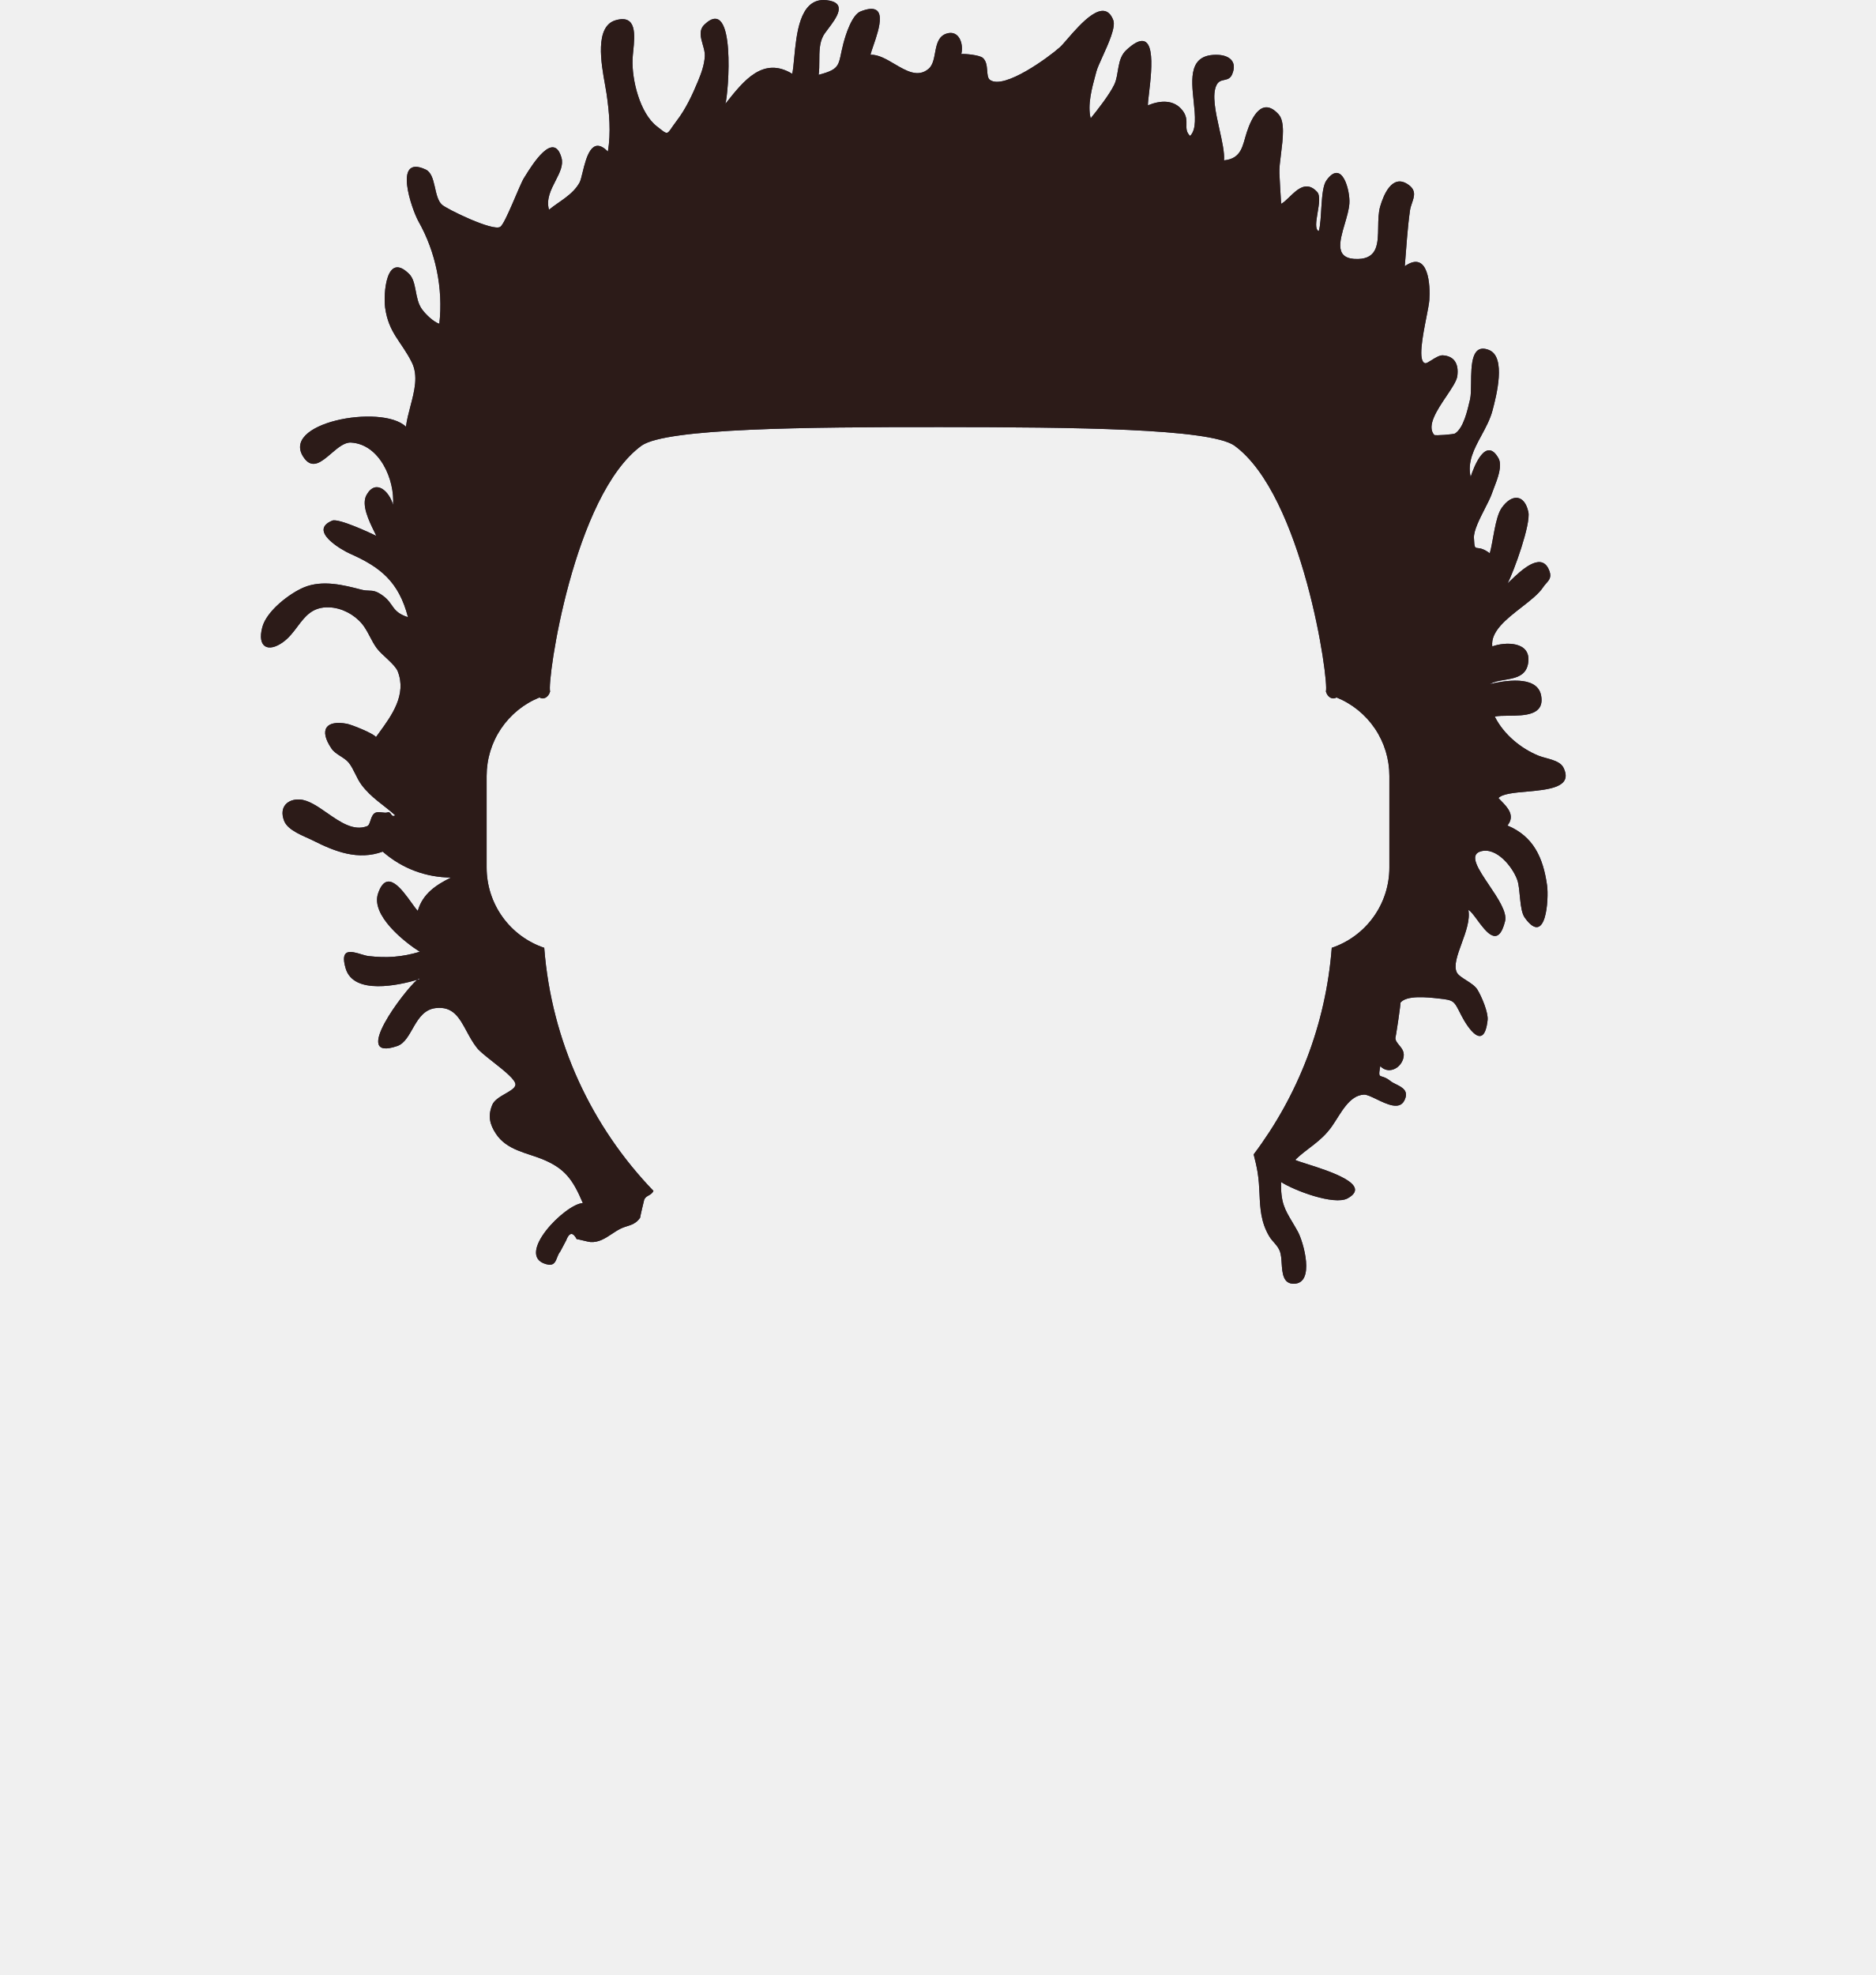
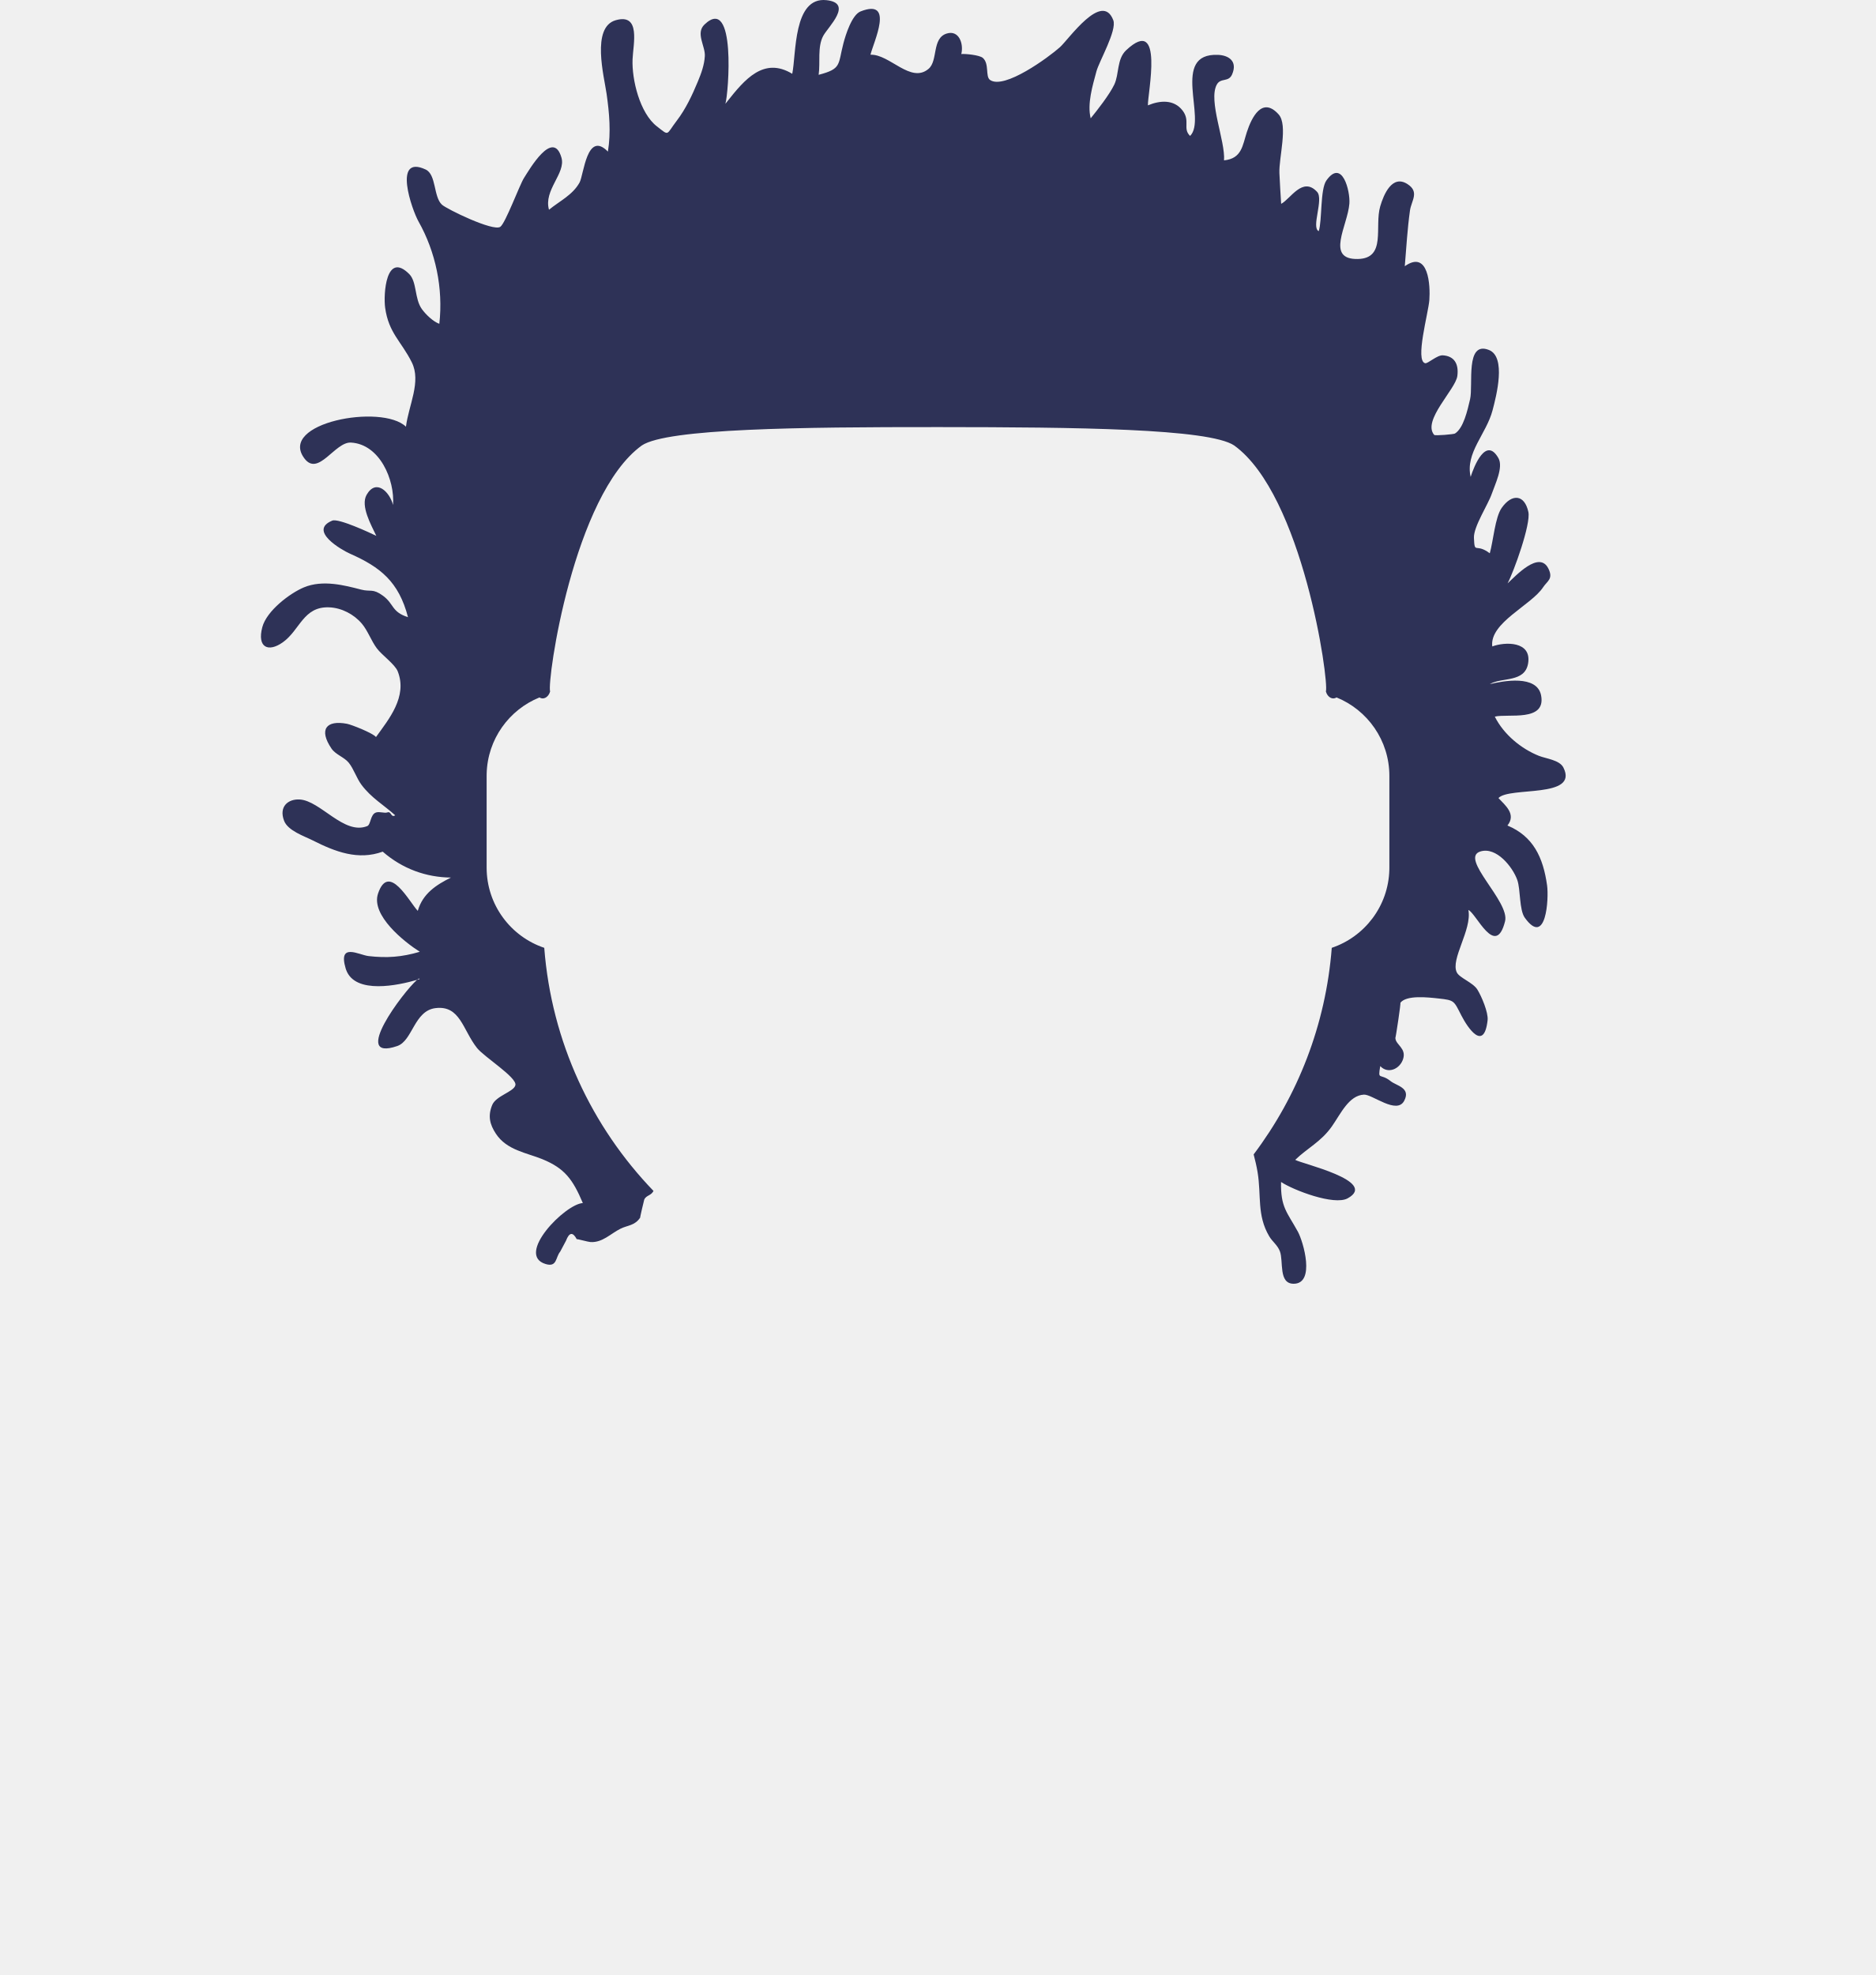
- <svg xmlns="http://www.w3.org/2000/svg" xmlns:xlink="http://www.w3.org/1999/xlink" width="266px" height="280px" viewbox="0 0 266 280" version="1.1">
+ <svg xmlns="http://www.w3.org/2000/svg" xmlns:xlink="http://www.w3.org/1999/xlink" width="266px" height="280px" viewBox="0 0 266 280" version="1.1">
  <defs>
-     <path d="M79.794 0C76.408 0 75.953 4.833 75.636 8.194C75.551 9.097 75.476 9.894 75.357 10.463C71.234 7.964 68.493 11.419 66.026 14.528C65.976 14.591 65.927 14.653 65.877 14.715C66.324 13.296 67.43 -0.842 62.912 3.478C62.077 4.277 62.379 5.324 62.673 6.346C62.834 6.905 62.993 7.456 62.963 7.956C62.884 9.236 62.463 10.378 61.967 11.574C61.171 13.495 60.246 15.461 58.993 17.098C58.141 18.213 57.914 18.772 57.599 18.828C57.377 18.867 57.11 18.657 56.552 18.218C56.438 18.129 56.312 18.03 56.172 17.921C53.748 16.048 52.596 11.297 52.716 8.396C52.73 8.049 52.771 7.644 52.814 7.214C53.04 4.965 53.337 2.012 50.332 2.865C47.312 3.723 48.27 9.015 48.82 12.052C48.908 12.542 48.986 12.973 49.035 13.318C49.417 16.005 49.671 18.754 49.219 21.491C46.922 19.143 46.135 22.366 45.622 24.469C45.468 25.098 45.34 25.627 45.202 25.876C44.223 27.653 42.334 28.523 40.867 29.736C40.444 28.259 41.14 26.903 41.797 25.624C42.382 24.483 42.936 23.404 42.636 22.356C41.527 18.487 38.534 23.288 37.52 24.914C37.442 25.039 37.377 25.144 37.324 25.226C36.705 26.189 34.689 31.668 33.959 32.159C32.935 32.848 26.354 29.631 25.688 29.019C24.466 27.894 24.911 24.747 23.373 24.03C18.653 21.832 21.441 29.764 22.368 31.404C24.787 35.688 25.884 40.86 25.317 45.908C24.459 45.606 23.402 44.596 22.849 43.831C21.773 42.341 22.164 39.966 21.041 38.844C17.753 35.564 17.368 41.722 17.635 43.635C18.136 47.223 19.926 48.386 21.413 51.369C22.357 53.267 21.786 55.435 21.216 57.601C20.96 58.574 20.704 59.547 20.585 60.494C17.156 57.194 2.39 59.951 6.189 64.996C7.357 66.551 8.651 65.44 9.985 64.296C10.91 63.503 11.854 62.693 12.787 62.745C16.87 62.971 19.022 68.041 18.754 71.592C18.257 69.694 16.332 67.831 15.008 70.148C14.212 71.544 15.327 73.816 16.106 75.401C16.205 75.603 16.299 75.794 16.382 75.971C15.476 75.526 11.01 73.45 10.136 73.81C6.696 75.224 11.437 77.961 12.673 78.508C16.897 80.376 19.56 82.427 20.873 87.5C18.506 86.743 18.918 85.622 17.321 84.457C16.374 83.766 15.924 83.751 15.36 83.733C15.052 83.724 14.709 83.713 14.231 83.589L14.16 83.57C11.807 82.961 8.763 82.173 6.121 83.271C4.151 84.09 0.833 86.581 0.215 88.921C-0.543 91.795 1.059 92.527 3.119 91.064C3.987 90.448 4.604 89.627 5.203 88.83C6.293 87.38 7.323 86.01 9.702 86.103C11.471 86.172 13.223 87.099 14.342 88.429C15.177 89.422 15.665 90.859 16.462 91.924C17.165 92.864 19.026 94.183 19.419 95.178C20.721 98.481 18.554 101.45 16.793 103.864C16.636 104.078 16.483 104.287 16.336 104.492C15.917 103.938 12.859 102.734 12.226 102.614C9.286 102.053 8.189 103.412 10.027 106.126C10.606 106.982 11.825 107.342 12.463 108.12C13.174 108.989 13.575 110.32 14.281 111.264C15.674 113.127 17.396 114.086 19.059 115.586C18.734 115.803 18.6 115.614 18.463 115.421C18.342 115.25 18.218 115.076 17.957 115.176C17.761 115.251 17.495 115.217 17.215 115.181C16.917 115.143 16.603 115.103 16.34 115.19C15.511 115.465 15.621 116.907 15.092 117.119C13.179 117.881 11.257 116.545 9.403 115.256C8.058 114.321 6.749 113.411 5.506 113.344C3.892 113.256 2.531 114.338 3.306 116.366C3.844 117.778 6.176 118.544 7.342 119.133C10.588 120.777 13.819 122.001 17.29 120.74C20.087 123.178 23.449 124.381 26.964 124.415C24.953 125.413 22.964 126.65 22.262 129.136C22.022 128.888 21.712 128.458 21.358 127.966C19.953 126.015 17.846 123.089 16.629 126.674C15.584 129.761 20.352 133.545 22.549 134.936C19.994 135.691 17.872 135.843 15.272 135.543C14.982 135.509 14.617 135.4 14.234 135.285C12.826 134.862 11.17 134.365 12.034 137.291C13.16 141.118 19.623 139.659 22.167 138.911C20.383 140.409 12.603 150.619 19.356 148.296C21.532 147.548 21.741 143.295 24.774 142.923C27.252 142.619 28.153 144.286 29.186 146.197C29.613 146.986 30.063 147.818 30.656 148.569C31.042 149.059 31.96 149.782 32.935 150.55C34.513 151.793 36.241 153.154 36.105 153.834C35.914 154.786 33.356 155.33 32.812 156.662C32.179 158.211 32.465 159.408 33.344 160.74C34.882 163.073 37.704 163.431 39.936 164.344C43.1 165.639 44.247 167.211 45.665 170.561C43.164 170.681 36.046 177.921 40.408 179.209C41.529 179.54 41.756 178.955 42.012 178.297C42.126 178.002 42.247 177.692 42.457 177.444C42.73 176.928 43.004 176.414 43.278 175.899C43.736 174.701 44.243 174.628 44.797 175.678C44.859 175.663 45.26 175.76 45.689 175.863C46.119 175.967 46.576 176.078 46.745 176.088C47.933 176.161 48.847 175.555 49.771 174.944C50.175 174.677 50.58 174.409 51.011 174.195C52.034 173.689 53.035 173.777 53.806 172.609C53.717 172.744 54.36 170.098 54.371 170.073C54.647 169.436 55.356 169.526 55.681 168.839C46.932 159.753 41.223 147.718 40.192 134.372Q39.971 134.297 39.752 134.214Q39.534 134.131 39.319 134.04Q39.104 133.948 38.893 133.848Q38.682 133.748 38.475 133.64Q38.268 133.532 38.065 133.416Q37.862 133.3 37.664 133.176Q37.466 133.053 37.273 132.921Q37.08 132.79 36.892 132.651Q36.704 132.512 36.522 132.366Q36.339 132.22 36.163 132.067Q35.986 131.914 35.816 131.754Q35.645 131.594 35.481 131.428Q35.317 131.262 35.16 131.089Q35.002 130.917 34.852 130.738Q34.701 130.56 34.557 130.375Q34.414 130.191 34.278 130.001Q34.141 129.812 34.013 129.617Q33.884 129.422 33.763 129.222Q33.642 129.022 33.528 128.818Q33.415 128.614 33.31 128.405Q33.205 128.197 33.108 127.984Q33.011 127.772 32.922 127.555Q32.833 127.339 32.753 127.12Q32.673 126.9 32.601 126.678Q32.53 126.456 32.467 126.231Q32.404 126.006 32.35 125.778Q32.296 125.551 32.251 125.322Q32.205 125.093 32.169 124.862Q32.133 124.631 32.106 124.399Q32.078 124.167 32.06 123.934Q32.042 123.701 32.033 123.468Q32.024 123.235 32.024 123.001L32.024 109.999Q32.024 109.554 32.057 109.11Q32.09 108.666 32.156 108.226Q32.221 107.786 32.32 107.352Q32.418 106.918 32.548 106.492Q32.678 106.066 32.839 105.652Q33 105.237 33.192 104.835Q33.383 104.433 33.604 104.047Q33.825 103.66 34.074 103.291Q34.323 102.922 34.598 102.573Q34.874 102.223 35.174 101.895Q35.475 101.567 35.799 101.262Q36.123 100.957 36.469 100.676Q36.815 100.396 37.18 100.142Q37.546 99.889 37.929 99.663Q38.312 99.436 38.712 99.24Q39.111 99.043 39.523 98.876C40.055 99.247 40.791 98.873 41.024 98.032C40.561 96.526 44.32 70.178 54.024 63.156C57.642 60.718 77.032 60.537 96.337 60.55C115.433 60.563 134.445 60.745 138.024 63.156C147.728 70.178 151.487 96.526 151.024 98.032C151.256 98.873 151.993 99.247 152.525 98.876Q152.937 99.043 153.336 99.24Q153.735 99.436 154.119 99.663Q154.502 99.889 154.868 100.142Q155.233 100.396 155.579 100.676Q155.925 100.957 156.249 101.262Q156.573 101.567 156.874 101.895Q157.174 102.223 157.45 102.573Q157.725 102.922 157.974 103.291Q158.223 103.66 158.444 104.047Q158.664 104.433 158.856 104.835Q159.047 105.237 159.209 105.652Q159.37 106.066 159.5 106.492Q159.63 106.918 159.728 107.352Q159.826 107.786 159.892 108.226Q159.958 108.666 159.991 109.11Q160.024 109.554 160.024 109.999L160.024 123.001Q160.024 123.235 160.015 123.468Q160.006 123.701 159.988 123.934Q159.969 124.167 159.942 124.399Q159.915 124.631 159.879 124.862Q159.842 125.093 159.797 125.322Q159.752 125.551 159.698 125.778Q159.644 126.006 159.581 126.231Q159.518 126.456 159.447 126.678Q159.375 126.9 159.295 127.12Q159.215 127.339 159.126 127.555Q159.037 127.772 158.94 127.984Q158.843 128.197 158.738 128.405Q158.633 128.614 158.52 128.818Q158.406 129.022 158.285 129.222Q158.164 129.422 158.035 129.617Q157.907 129.812 157.77 130.001Q157.634 130.191 157.49 130.375Q157.347 130.56 157.196 130.738Q157.046 130.917 156.888 131.089Q156.731 131.262 156.567 131.428Q156.402 131.594 156.232 131.754Q156.062 131.914 155.885 132.067Q155.709 132.22 155.526 132.366Q155.344 132.512 155.156 132.651Q154.968 132.79 154.775 132.921Q154.582 133.053 154.384 133.176Q154.186 133.3 153.983 133.416Q153.78 133.532 153.573 133.64Q153.366 133.748 153.155 133.848Q152.944 133.948 152.729 134.04Q152.514 134.131 152.295 134.214Q152.077 134.297 151.856 134.372C151.01 145.32 147.017 155.385 140.78 163.664C140.989 164.472 141.19 165.29 141.336 166.168C141.518 167.267 141.566 168.304 141.614 169.309C141.709 171.347 141.799 173.252 142.981 175.261C143.438 176.041 144.164 176.508 144.503 177.405C144.668 177.843 144.709 178.451 144.751 179.08C144.845 180.484 144.946 181.999 146.452 182C149.559 182 147.827 176.034 147.049 174.616C146.754 174.079 146.481 173.621 146.233 173.205C145.2 171.472 144.603 170.47 144.666 167.572C146.411 168.732 152.196 170.948 154.114 169.888C157.616 167.954 151.425 165.995 148.289 165.002C147.456 164.739 146.839 164.543 146.676 164.435C148.38 162.769 150.332 161.885 151.873 159.689C153.132 157.896 154.279 155.292 156.422 155.188C156.818 155.168 157.467 155.483 158.196 155.835C159.654 156.54 161.431 157.399 162.132 156.054C162.859 154.66 161.859 154.162 160.974 153.721C160.683 153.577 160.406 153.439 160.205 153.277C159.651 152.831 159.256 152.713 158.995 152.635C158.549 152.502 158.499 152.487 158.731 151.143C159.816 152.308 161.52 151.572 161.975 150.128C162.265 149.206 161.818 148.667 161.41 148.175C161.128 147.835 160.866 147.518 160.878 147.114C160.866 147.501 161.712 141.999 161.578 142.176C162.424 141.059 165.389 141.382 166.917 141.548L166.99 141.556C169.287 141.804 169.155 141.873 170.246 143.992C171.128 145.707 173.443 149.169 173.953 144.633C174.074 143.548 173.084 141.229 172.503 140.295C171.875 139.288 169.986 138.652 169.591 137.868C169.114 136.923 169.672 135.391 170.274 133.742C170.862 132.13 171.49 130.408 171.23 129.014C171.534 129.131 171.968 129.719 172.465 130.393C173.752 132.14 175.461 134.457 176.428 130.613C176.752 129.33 175.414 127.346 174.156 125.48C172.668 123.273 171.293 121.233 172.914 120.719C175.203 119.993 177.525 122.944 178.164 124.763C178.637 126.111 178.424 129.001 179.231 130.116C182.268 134.319 182.642 127.375 182.389 125.544C181.83 121.518 180.405 118.556 176.766 117.034C177.906 115.62 176.772 114.459 175.85 113.515C175.724 113.386 175.603 113.261 175.491 113.141C176.047 112.538 177.715 112.387 179.503 112.227C182.626 111.946 186.116 111.631 184.699 108.814C184.161 107.742 182.218 107.552 181.232 107.159C178.741 106.167 176.247 104.148 174.974 101.597C175.444 101.48 176.149 101.474 176.925 101.468C179.191 101.45 182.072 101.427 181.54 98.601C180.977 95.619 176.137 96.534 174.262 96.992C175.954 95.975 179.235 96.817 179.696 94.05C180.227 90.867 176.408 90.974 174.615 91.648C174.349 89.53 176.62 87.764 178.755 86.103C180.005 85.132 181.208 84.196 181.829 83.248C181.965 83.04 182.12 82.865 182.268 82.699C182.736 82.171 183.126 81.732 182.575 80.615C181.416 78.269 178.628 80.943 177.238 82.276C177.062 82.445 176.908 82.592 176.783 82.705C177.659 81.077 180.104 74.302 179.732 72.583C179.186 70.057 177.38 69.968 175.944 72.015C175.013 73.345 174.754 76.718 174.262 78.442C173.396 77.788 172.879 77.735 172.562 77.702C172.135 77.658 172.075 77.652 172.015 76.251C171.971 75.228 172.823 73.56 173.572 72.091C173.981 71.29 174.36 70.549 174.547 70.003C174.629 69.763 174.736 69.488 174.851 69.189C175.377 67.834 176.084 66.011 175.49 64.957C173.714 61.814 172.017 66.129 171.55 67.609C171.056 65.472 172.05 63.636 173.08 61.732C173.694 60.597 174.321 59.438 174.653 58.178C175.194 56.13 176.629 50.599 174.142 49.617C171.661 48.636 171.632 51.74 171.609 54.279C171.601 55.211 171.593 56.067 171.465 56.616C171.1 58.176 170.543 60.694 169.326 61.462C169.15 61.574 166.505 61.805 166.378 61.656C165.28 60.375 166.792 58.129 168.11 56.171C168.873 55.038 169.572 54.002 169.662 53.304C169.885 51.573 169.222 50.479 167.601 50.376C167.139 50.346 166.514 50.741 165.992 51.07C165.6 51.318 165.266 51.529 165.106 51.493C164.038 51.261 164.744 47.674 165.273 44.988C165.477 43.952 165.654 43.05 165.693 42.527C165.843 40.524 165.599 35.355 162.21 37.742C162.437 35.045 162.574 32.506 162.944 29.851C162.996 29.479 163.119 29.118 163.238 28.768C163.568 27.799 163.872 26.908 162.57 26.084C160.414 24.719 159.219 27.576 158.727 29.252C158.467 30.141 158.453 31.183 158.439 32.202C158.407 34.487 158.378 36.655 155.57 36.718C152.208 36.794 152.942 34.303 153.7 31.731C153.994 30.735 154.291 29.726 154.355 28.85C154.483 27.109 153.342 22.429 151.093 25.587C150.197 26.846 150.506 31.281 150.009 32.77C149.45 32.521 149.643 31.37 149.847 30.156C150.046 28.97 150.255 27.724 149.78 27.206C148.283 25.574 146.962 26.853 145.849 27.931C145.429 28.337 145.039 28.715 144.68 28.898C144.594 27.453 144.493 26.007 144.432 24.56C144.401 23.839 144.526 22.857 144.659 21.808C144.931 19.659 145.238 17.233 144.318 16.212C141.982 13.624 140.496 16.644 139.813 18.736C139.2 20.62 139.116 22.48 136.58 22.736C136.664 21.631 136.307 20.03 135.935 18.365C135.392 15.935 134.819 13.368 135.545 12.009C136.097 10.974 137.224 11.708 137.724 10.55C138.545 8.647 137.2 7.839 135.738 7.778C131.562 7.602 131.93 11.095 132.275 14.359C132.49 16.405 132.696 18.361 131.769 19.269C131.226 18.754 131.237 18.232 131.251 17.655C131.264 17.067 131.278 16.422 130.704 15.673C129.481 14.078 127.531 14.213 125.786 14.935C125.776 14.639 125.849 14.014 125.942 13.225C126.354 9.719 127.149 2.953 122.706 7.118C121.353 8.389 121.732 10.511 121.013 12.005C120.317 13.449 118.624 15.602 117.671 16.775C117.199 14.859 117.837 12.516 118.369 10.562C118.41 10.409 118.451 10.257 118.491 10.109C118.613 9.658 118.954 8.906 119.345 8.044C120.183 6.197 121.25 3.846 120.879 2.865C119.6 -0.509 116.247 3.364 114.354 5.55C113.909 6.064 113.544 6.485 113.307 6.697C111.725 8.106 105.427 12.742 103.406 11.337C102.705 10.85 103.336 9.046 102.379 8.209C101.909 7.8 99.902 7.608 99.329 7.661C99.687 6.167 98.983 4.234 97.274 4.751C95.125 5.401 96.055 8.589 94.693 9.753C93.193 11.037 91.525 10.054 89.85 9.067C88.702 8.391 87.551 7.712 86.448 7.761C86.521 7.453 86.675 7.006 86.854 6.488C87.695 4.048 89.078 0.035 85.05 1.617C83.804 2.106 82.92 4.968 82.609 6.158C81.818 9.193 82.388 9.75 79.101 10.607C79.192 9.984 79.193 9.309 79.195 8.626C79.198 7.377 79.201 6.103 79.75 5.086C79.892 4.821 80.158 4.47 80.457 4.074C81.614 2.543 83.266 0.356 80.212 0.023C80.068 0.008 79.928 0 79.794 0ZM22.167 138.911C22.393 138.721 22.523 138.671 22.514 138.807C22.409 138.839 22.292 138.874 22.167 138.911Z" transform="translate(0.9760963 0)" id="path_1" />
-     <clipPath id="mask_1">
-       <use xlink:href="#path_1" />
-     </clipPath>
+     <path d="M56.683,168.772 L56.711,168.709 C56.417,169.539 55.639,169.398 55.347,170.073 C55.336,170.098 54.693,172.744 54.782,172.609 C54.011,173.777 53.01,173.689 51.987,174.195 C50.571,174.896 49.429,176.193 47.721,176.088 C47.384,176.067 45.897,175.648 45.773,175.678 C45.219,174.628 44.712,174.701 44.254,175.899 C43.98,176.414 43.706,176.928 43.433,177.444 C42.756,178.243 43.009,179.689 41.384,179.209 C37.022,177.921 44.14,170.681 46.641,170.561 C45.223,167.211 44.076,165.639 40.912,164.344 C38.68,163.431 35.858,163.073 34.32,160.74 C33.441,159.408 33.155,158.211 33.788,156.662 C34.332,155.33 36.89,154.786 37.081,153.834 C37.301,152.734 32.642,149.851 31.632,148.569 C29.605,146 29.253,142.493 25.75,142.923 C22.717,143.295 22.508,147.548 20.332,148.296 C13.634,150.601 21.234,140.573 23.098,138.949 L23.144,138.91 L23.09,138.927 C20.56,139.664 14.368,141.038 13.079,137.5 L13.01,137.291 C11.911,133.569 14.891,135.387 16.248,135.543 C18.848,135.843 20.97,135.691 23.525,134.936 C21.328,133.545 16.56,129.761 17.605,126.674 C19.13,122.184 22.049,127.906 23.238,129.136 C23.94,126.65 25.929,125.413 27.94,124.415 C24.425,124.381 21.063,123.178 18.266,120.74 C14.796,122.001 11.564,120.777 8.318,119.133 C7.152,118.544 4.82,117.778 4.282,116.366 C3.507,114.338 4.868,113.256 6.482,113.344 C9.441,113.504 12.769,118.433 16.068,117.119 C16.598,116.907 16.488,115.465 17.316,115.19 C17.826,115.021 18.529,115.332 18.933,115.176 C19.489,114.962 19.422,115.995 20.035,115.586 C18.372,114.086 16.65,113.127 15.257,111.264 C14.551,110.32 14.15,108.989 13.439,108.12 C12.801,107.342 11.582,106.982 11.003,106.126 C9.165,103.412 10.262,102.053 13.202,102.614 C13.835,102.734 16.893,103.938 17.312,104.492 C19.119,101.973 21.813,98.773 20.395,95.178 C20.002,94.183 18.141,92.864 17.438,91.924 C16.641,90.859 16.153,89.422 15.318,88.429 C14.199,87.099 12.447,86.172 10.678,86.103 C6.992,85.959 6.546,89.325 4.095,91.064 C2.035,92.527 0.434,91.795 1.191,88.921 C1.81,86.581 5.127,84.09 7.097,83.271 C9.766,82.162 12.845,82.978 15.207,83.589 C16.557,83.939 16.831,83.387 18.297,84.457 C19.894,85.622 19.482,86.743 21.85,87.5 C20.536,82.428 17.873,80.376 13.649,78.508 C12.413,77.961 7.673,75.224 11.112,73.81 C11.986,73.45 16.452,75.527 17.358,75.971 C16.619,74.409 15.087,71.721 15.984,70.148 C17.308,67.831 19.233,69.694 19.73,71.592 C19.998,68.041 17.846,62.971 13.763,62.745 C11.483,62.619 9.143,67.629 7.165,64.996 C3.366,59.951 18.132,57.194 21.561,60.494 C21.944,57.438 23.757,54.12 22.389,51.369 C20.902,48.386 19.112,47.223 18.611,43.635 C18.344,41.722 18.729,35.564 22.017,38.844 C23.14,39.966 22.749,42.341 23.825,43.831 C24.378,44.596 25.435,45.606 26.293,45.908 C26.86,40.86 25.763,35.688 23.344,31.404 C22.417,29.764 19.629,21.832 24.349,24.03 C25.887,24.747 25.442,27.894 26.664,29.019 C27.33,29.632 33.912,32.848 34.935,32.159 C35.665,31.668 37.681,26.189 38.3,25.226 C39.042,24.072 42.419,18.191 43.612,22.356 C44.248,24.579 41.043,26.942 41.843,29.736 C43.31,28.523 45.199,27.653 46.178,25.876 C46.776,24.793 47.211,18.441 50.195,21.491 C50.647,18.754 50.393,16.005 50.012,13.318 C49.659,10.839 47.801,3.861 51.308,2.865 C54.888,1.848 53.782,6.235 53.692,8.396 C53.572,11.297 54.724,16.048 57.148,17.921 C58.954,19.319 58.396,19.157 59.969,17.098 C61.222,15.461 62.147,13.495 62.943,11.574 C63.439,10.378 63.86,9.236 63.939,7.956 C64.026,6.544 62.596,4.715 63.888,3.478 C68.406,-0.842 67.3,13.296 66.853,14.715 L67.128,14.37 C69.562,11.304 72.28,8.007 76.333,10.463 C76.914,7.695 76.448,-0.493 81.188,0.023 C85.031,0.441 81.422,3.797 80.726,5.086 C79.877,6.659 80.334,8.846 80.077,10.607 C83.364,9.75 82.794,9.193 83.585,6.158 C83.896,4.968 84.78,2.106 86.026,1.617 C90.91,-0.301 87.839,6.006 87.425,7.761 C90.135,7.641 93.14,11.917 95.669,9.753 C97.031,8.589 96.101,5.401 98.25,4.751 C99.959,4.234 100.663,6.167 100.305,7.661 C100.878,7.608 102.885,7.8 103.355,8.209 C104.312,9.046 103.681,10.85 104.382,11.337 C106.403,12.742 112.701,8.106 114.283,6.697 C115.532,5.584 120.275,-1.302 121.855,2.865 C122.399,4.304 119.848,8.694 119.467,10.109 C118.92,12.145 118.138,14.708 118.648,16.775 C119.6,15.602 121.293,13.449 121.989,12.004 C122.708,10.511 122.33,8.389 123.682,7.118 C129.126,2.015 126.706,13.322 126.762,14.935 C128.507,14.213 130.457,14.078 131.68,15.673 C132.817,17.156 131.646,18.229 132.745,19.269 C135.152,16.912 129.922,7.492 136.714,7.778 C138.176,7.839 139.521,8.647 138.7,10.55 C138.2,11.708 137.074,10.974 136.521,12.009 C135.298,14.3 137.764,20.019 137.556,22.736 C140.092,22.48 140.176,20.62 140.789,18.736 C141.472,16.644 142.958,13.624 145.294,16.213 C146.663,17.731 145.315,22.36 145.408,24.56 C145.469,26.007 145.57,27.453 145.656,28.898 C146.967,28.232 148.695,24.959 150.756,27.206 C151.718,28.255 149.879,32.277 150.985,32.77 C151.482,31.281 151.173,26.846 152.069,25.587 C154.319,22.429 155.459,27.109 155.331,28.85 C155.102,31.988 151.881,36.824 156.546,36.718 C160.605,36.627 158.858,32.137 159.704,29.252 C160.195,27.576 161.39,24.719 163.546,26.084 C165.318,27.206 164.115,28.452 163.92,29.851 C163.55,32.506 163.413,35.045 163.186,37.742 C166.575,35.355 166.819,40.524 166.669,42.527 C166.529,44.405 164.603,51.172 166.082,51.494 C166.456,51.575 167.768,50.324 168.577,50.375 C170.198,50.479 170.861,51.573 170.638,53.304 C170.392,55.208 165.62,59.634 167.354,61.655 C167.481,61.805 170.126,61.573 170.302,61.462 C171.519,60.694 172.076,58.176 172.441,56.616 C172.919,54.573 171.725,48.276 175.118,49.617 C177.605,50.6 176.17,56.13 175.629,58.178 C174.74,61.552 171.737,64.198 172.526,67.609 C172.993,66.129 174.69,61.814 176.466,64.957 C177.191,66.243 175.979,68.674 175.523,70.003 C174.993,71.55 172.923,74.671 172.991,76.251 C173.096,78.688 173.2,76.905 175.238,78.442 C175.73,76.718 175.989,73.345 176.92,72.015 C178.356,69.968 180.163,70.057 180.709,72.583 C181.08,74.302 178.635,81.077 177.759,82.705 C178.871,81.701 182.245,77.972 183.551,80.615 C184.276,82.084 183.373,82.381 182.805,83.248 C181.123,85.818 175.17,88.29 175.591,91.648 C177.384,90.974 181.203,90.867 180.672,94.05 C180.211,96.817 176.93,95.975 175.238,96.992 C177.113,96.534 181.953,95.619 182.516,98.601 C183.23,102.395 177.792,101.137 175.951,101.597 C177.223,104.148 179.717,106.167 182.208,107.159 C183.194,107.552 185.137,107.742 185.675,108.814 C187.904,113.245 177.995,111.484 176.467,113.141 C177.397,114.147 179.037,115.427 177.742,117.034 C181.381,118.556 182.806,121.518 183.365,125.544 C183.618,127.375 183.244,134.319 180.208,130.116 C179.4,129.001 179.613,126.111 179.14,124.763 C178.502,122.944 176.179,119.993 173.89,120.719 C170.899,121.668 178.111,127.813 177.404,130.613 C176.063,135.941 173.299,129.432 172.206,129.014 C172.732,131.834 169.623,135.998 170.567,137.868 C170.962,138.652 172.852,139.288 173.479,140.295 C174.06,141.229 175.05,143.548 174.929,144.633 C174.42,149.17 172.104,145.707 171.222,143.992 C170.131,141.873 170.263,141.804 167.967,141.556 C166.462,141.392 163.414,141.041 162.554,142.176 C162.684,142.004 161.891,147.182 161.855,147.133 L161.859,147.24 C161.961,148.147 163.42,148.637 162.951,150.128 C162.496,151.572 160.792,152.308 159.707,151.143 C159.34,153.271 159.679,152.067 161.181,153.277 C161.994,153.932 164.073,154.203 163.108,156.054 C162.056,158.072 158.585,155.13 157.398,155.188 C155.255,155.292 154.109,157.896 152.849,159.689 C151.308,161.885 149.356,162.769 147.652,164.435 C148.428,164.952 159.522,167.44 155.09,169.888 C153.172,170.948 147.387,168.732 145.642,167.572 C145.563,171.165 146.5,171.844 148.025,174.616 C148.803,176.034 150.535,182 147.428,182 C145.247,182 146.012,178.82 145.479,177.405 C145.14,176.508 144.414,176.041 143.957,175.261 C142.192,172.261 142.863,169.495 142.312,166.168 C142.166,165.29 141.965,164.471 141.756,163.663 C147.993,155.386 151.986,145.321 152.832,134.375 C157.488,132.808 160.868,128.46 160.996,123.305 L161,123 L161,110 C161,104.965 157.899,100.654 153.502,98.873 C152.97,99.248 152.233,98.874 152,98.032 C152.463,96.526 148.704,70.178 139,63.156 C135.421,60.745 116.409,60.564 97.313,60.55 L96.733,60.55 C77.622,60.541 58.582,60.743 55,63.156 C45.296,70.178 41.537,96.526 42,98.032 C41.767,98.874 41.029,99.248 40.498,98.874 C36.19,100.618 33.126,104.791 33.004,109.695 L33,110 L33,123 C33,128.288 36.421,132.777 41.17,134.376 C42.2,147.719 47.907,159.751 56.655,168.836 L56.683,168.772 Z M23.16,138.897 L23.144,138.91 L23.232,138.885 C23.324,138.858 23.41,138.831 23.49,138.807 C23.499,138.675 23.376,138.719 23.16,138.897 Z" id="path-1" />
  </defs>
-   <g id="TopShort-HairDreads-2">
-     <g id="Facial-Hair" transform="translate(49 72)" />
-     <g id="Hair" transform="translate(36 0)">
-       <path d="M79.794 0C76.408 0 75.953 4.833 75.636 8.194C75.551 9.097 75.476 9.894 75.357 10.463C71.234 7.964 68.493 11.419 66.026 14.528C65.976 14.591 65.927 14.653 65.877 14.715C66.324 13.296 67.43 -0.842 62.912 3.478C62.077 4.277 62.379 5.324 62.673 6.346C62.834 6.905 62.993 7.456 62.963 7.956C62.884 9.236 62.463 10.378 61.967 11.574C61.171 13.495 60.246 15.461 58.993 17.098C58.141 18.213 57.914 18.772 57.599 18.828C57.377 18.867 57.11 18.657 56.552 18.218C56.438 18.129 56.312 18.03 56.172 17.921C53.748 16.048 52.596 11.297 52.716 8.396C52.73 8.049 52.771 7.644 52.814 7.214C53.04 4.965 53.337 2.012 50.332 2.865C47.312 3.723 48.27 9.015 48.82 12.052C48.908 12.542 48.986 12.973 49.035 13.318C49.417 16.005 49.671 18.754 49.219 21.491C46.922 19.143 46.135 22.366 45.622 24.469C45.468 25.098 45.34 25.627 45.202 25.876C44.223 27.653 42.334 28.523 40.867 29.736C40.444 28.259 41.14 26.903 41.797 25.624C42.382 24.483 42.936 23.404 42.636 22.356C41.527 18.487 38.534 23.288 37.52 24.914C37.442 25.039 37.377 25.144 37.324 25.226C36.705 26.189 34.689 31.668 33.959 32.159C32.935 32.848 26.354 29.631 25.688 29.019C24.466 27.894 24.911 24.747 23.373 24.03C18.653 21.832 21.441 29.764 22.368 31.404C24.787 35.688 25.884 40.86 25.317 45.908C24.459 45.606 23.402 44.596 22.849 43.831C21.773 42.341 22.164 39.966 21.041 38.844C17.753 35.564 17.368 41.722 17.635 43.635C18.136 47.223 19.926 48.386 21.413 51.369C22.357 53.267 21.786 55.435 21.216 57.601C20.96 58.574 20.704 59.547 20.585 60.494C17.156 57.194 2.39 59.951 6.189 64.996C7.357 66.551 8.651 65.44 9.985 64.296C10.91 63.503 11.854 62.693 12.787 62.745C16.87 62.971 19.022 68.041 18.754 71.592C18.257 69.694 16.332 67.831 15.008 70.148C14.212 71.544 15.327 73.816 16.106 75.401C16.205 75.603 16.299 75.794 16.382 75.971C15.476 75.526 11.01 73.45 10.136 73.81C6.696 75.224 11.437 77.961 12.673 78.508C16.897 80.376 19.56 82.427 20.873 87.5C18.506 86.743 18.918 85.622 17.321 84.457C16.374 83.766 15.924 83.751 15.36 83.733C15.052 83.724 14.709 83.713 14.231 83.589L14.16 83.57C11.807 82.961 8.763 82.173 6.121 83.271C4.151 84.09 0.833 86.581 0.215 88.921C-0.543 91.795 1.059 92.527 3.119 91.064C3.987 90.448 4.604 89.627 5.203 88.83C6.293 87.38 7.323 86.01 9.702 86.103C11.471 86.172 13.223 87.099 14.342 88.429C15.177 89.422 15.665 90.859 16.462 91.924C17.165 92.864 19.026 94.183 19.419 95.178C20.721 98.481 18.554 101.45 16.793 103.864C16.636 104.078 16.483 104.287 16.336 104.492C15.917 103.938 12.859 102.734 12.226 102.614C9.286 102.053 8.189 103.412 10.027 106.126C10.606 106.982 11.825 107.342 12.463 108.12C13.174 108.989 13.575 110.32 14.281 111.264C15.674 113.127 17.396 114.086 19.059 115.586C18.734 115.803 18.6 115.614 18.463 115.421C18.342 115.25 18.218 115.076 17.957 115.176C17.761 115.251 17.495 115.217 17.215 115.181C16.917 115.143 16.603 115.103 16.34 115.19C15.511 115.465 15.621 116.907 15.092 117.119C13.179 117.881 11.257 116.545 9.403 115.256C8.058 114.321 6.749 113.411 5.506 113.344C3.892 113.256 2.531 114.338 3.306 116.366C3.844 117.778 6.176 118.544 7.342 119.133C10.588 120.777 13.819 122.001 17.29 120.74C20.087 123.178 23.449 124.381 26.964 124.415C24.953 125.413 22.964 126.65 22.262 129.136C22.022 128.888 21.712 128.458 21.358 127.966C19.953 126.015 17.846 123.089 16.629 126.674C15.584 129.761 20.352 133.545 22.549 134.936C19.994 135.691 17.872 135.843 15.272 135.543C14.982 135.509 14.617 135.4 14.234 135.285C12.826 134.862 11.17 134.365 12.034 137.291C13.16 141.118 19.623 139.659 22.167 138.911C20.383 140.409 12.603 150.619 19.356 148.296C21.532 147.548 21.741 143.295 24.774 142.923C27.252 142.619 28.153 144.286 29.186 146.197C29.613 146.986 30.063 147.818 30.656 148.569C31.042 149.059 31.96 149.782 32.935 150.55C34.513 151.793 36.241 153.154 36.105 153.834C35.914 154.786 33.356 155.33 32.812 156.662C32.179 158.211 32.465 159.408 33.344 160.74C34.882 163.073 37.704 163.431 39.936 164.344C43.1 165.639 44.247 167.211 45.665 170.561C43.164 170.681 36.046 177.921 40.408 179.209C41.529 179.54 41.756 178.955 42.012 178.297C42.126 178.002 42.247 177.692 42.457 177.444C42.73 176.928 43.004 176.414 43.278 175.899C43.736 174.701 44.243 174.628 44.797 175.678C44.859 175.663 45.26 175.76 45.689 175.863C46.119 175.967 46.576 176.078 46.745 176.088C47.933 176.161 48.847 175.555 49.771 174.944C50.175 174.677 50.58 174.409 51.011 174.195C52.034 173.689 53.035 173.777 53.806 172.609C53.717 172.744 54.36 170.098 54.371 170.073C54.647 169.436 55.356 169.526 55.681 168.839C46.932 159.753 41.223 147.718 40.192 134.372Q39.971 134.297 39.752 134.214Q39.534 134.131 39.319 134.04Q39.104 133.948 38.893 133.848Q38.682 133.748 38.475 133.64Q38.268 133.532 38.065 133.416Q37.862 133.3 37.664 133.176Q37.466 133.053 37.273 132.921Q37.08 132.79 36.892 132.651Q36.704 132.512 36.522 132.366Q36.339 132.22 36.163 132.067Q35.986 131.914 35.816 131.754Q35.645 131.594 35.481 131.428Q35.317 131.262 35.16 131.089Q35.002 130.917 34.852 130.738Q34.701 130.56 34.557 130.375Q34.414 130.191 34.278 130.001Q34.141 129.812 34.013 129.617Q33.884 129.422 33.763 129.222Q33.642 129.022 33.528 128.818Q33.415 128.614 33.31 128.405Q33.205 128.197 33.108 127.984Q33.011 127.772 32.922 127.555Q32.833 127.339 32.753 127.12Q32.673 126.9 32.601 126.678Q32.53 126.456 32.467 126.231Q32.404 126.006 32.35 125.778Q32.296 125.551 32.251 125.322Q32.205 125.093 32.169 124.862Q32.133 124.631 32.106 124.399Q32.078 124.167 32.06 123.934Q32.042 123.701 32.033 123.468Q32.024 123.235 32.024 123.001L32.024 109.999Q32.024 109.554 32.057 109.11Q32.09 108.666 32.156 108.226Q32.221 107.786 32.32 107.352Q32.418 106.918 32.548 106.492Q32.678 106.066 32.839 105.652Q33 105.237 33.192 104.835Q33.383 104.433 33.604 104.047Q33.825 103.66 34.074 103.291Q34.323 102.922 34.598 102.573Q34.874 102.223 35.174 101.895Q35.475 101.567 35.799 101.262Q36.123 100.957 36.469 100.676Q36.815 100.396 37.18 100.142Q37.546 99.889 37.929 99.663Q38.312 99.436 38.712 99.24Q39.111 99.043 39.523 98.876C40.055 99.247 40.791 98.873 41.024 98.032C40.561 96.526 44.32 70.178 54.024 63.156C57.642 60.718 77.032 60.537 96.337 60.55C115.433 60.563 134.445 60.745 138.024 63.156C147.728 70.178 151.487 96.526 151.024 98.032C151.256 98.873 151.993 99.247 152.525 98.876Q152.937 99.043 153.336 99.24Q153.735 99.436 154.119 99.663Q154.502 99.889 154.868 100.142Q155.233 100.396 155.579 100.676Q155.925 100.957 156.249 101.262Q156.573 101.567 156.874 101.895Q157.174 102.223 157.45 102.573Q157.725 102.922 157.974 103.291Q158.223 103.66 158.444 104.047Q158.664 104.433 158.856 104.835Q159.047 105.237 159.209 105.652Q159.37 106.066 159.5 106.492Q159.63 106.918 159.728 107.352Q159.826 107.786 159.892 108.226Q159.958 108.666 159.991 109.11Q160.024 109.554 160.024 109.999L160.024 123.001Q160.024 123.235 160.015 123.468Q160.006 123.701 159.988 123.934Q159.969 124.167 159.942 124.399Q159.915 124.631 159.879 124.862Q159.842 125.093 159.797 125.322Q159.752 125.551 159.698 125.778Q159.644 126.006 159.581 126.231Q159.518 126.456 159.447 126.678Q159.375 126.9 159.295 127.12Q159.215 127.339 159.126 127.555Q159.037 127.772 158.94 127.984Q158.843 128.197 158.738 128.405Q158.633 128.614 158.52 128.818Q158.406 129.022 158.285 129.222Q158.164 129.422 158.035 129.617Q157.907 129.812 157.77 130.001Q157.634 130.191 157.49 130.375Q157.347 130.56 157.196 130.738Q157.046 130.917 156.888 131.089Q156.731 131.262 156.567 131.428Q156.402 131.594 156.232 131.754Q156.062 131.914 155.885 132.067Q155.709 132.22 155.526 132.366Q155.344 132.512 155.156 132.651Q154.968 132.79 154.775 132.921Q154.582 133.053 154.384 133.176Q154.186 133.3 153.983 133.416Q153.78 133.532 153.573 133.64Q153.366 133.748 153.155 133.848Q152.944 133.948 152.729 134.04Q152.514 134.131 152.295 134.214Q152.077 134.297 151.856 134.372C151.01 145.32 147.017 155.385 140.78 163.664C140.989 164.472 141.19 165.29 141.336 166.168C141.518 167.267 141.566 168.304 141.614 169.309C141.709 171.347 141.799 173.252 142.981 175.261C143.438 176.041 144.164 176.508 144.503 177.405C144.668 177.843 144.709 178.451 144.751 179.08C144.845 180.484 144.946 181.999 146.452 182C149.559 182 147.827 176.034 147.049 174.616C146.754 174.079 146.481 173.621 146.233 173.205C145.2 171.472 144.603 170.47 144.666 167.572C146.411 168.732 152.196 170.948 154.114 169.888C157.616 167.954 151.425 165.995 148.289 165.002C147.456 164.739 146.839 164.543 146.676 164.435C148.38 162.769 150.332 161.885 151.873 159.689C153.132 157.896 154.279 155.292 156.422 155.188C156.818 155.168 157.467 155.483 158.196 155.835C159.654 156.54 161.431 157.399 162.132 156.054C162.859 154.66 161.859 154.162 160.974 153.721C160.683 153.577 160.406 153.439 160.205 153.277C159.651 152.831 159.256 152.713 158.995 152.635C158.549 152.502 158.499 152.487 158.731 151.143C159.816 152.308 161.52 151.572 161.975 150.128C162.265 149.206 161.818 148.667 161.41 148.175C161.128 147.835 160.866 147.518 160.878 147.114C160.866 147.501 161.712 141.999 161.578 142.176C162.424 141.059 165.389 141.382 166.917 141.548L166.99 141.556C169.287 141.804 169.155 141.873 170.246 143.992C171.128 145.707 173.443 149.169 173.953 144.633C174.074 143.548 173.084 141.229 172.503 140.295C171.875 139.288 169.986 138.652 169.591 137.868C169.114 136.923 169.672 135.391 170.274 133.742C170.862 132.13 171.49 130.408 171.23 129.014C171.534 129.131 171.968 129.719 172.465 130.393C173.752 132.14 175.461 134.457 176.428 130.613C176.752 129.33 175.414 127.346 174.156 125.48C172.668 123.273 171.293 121.233 172.914 120.719C175.203 119.993 177.525 122.944 178.164 124.763C178.637 126.111 178.424 129.001 179.231 130.116C182.268 134.319 182.642 127.375 182.389 125.544C181.83 121.518 180.405 118.556 176.766 117.034C177.906 115.62 176.772 114.459 175.85 113.515C175.724 113.386 175.603 113.261 175.491 113.141C176.047 112.538 177.715 112.387 179.503 112.227C182.626 111.946 186.116 111.631 184.699 108.814C184.161 107.742 182.218 107.552 181.232 107.159C178.741 106.167 176.247 104.148 174.974 101.597C175.444 101.48 176.149 101.474 176.925 101.468C179.191 101.45 182.072 101.427 181.54 98.601C180.977 95.619 176.137 96.534 174.262 96.992C175.954 95.975 179.235 96.817 179.696 94.05C180.227 90.867 176.408 90.974 174.615 91.648C174.349 89.53 176.62 87.764 178.755 86.103C180.005 85.132 181.208 84.196 181.829 83.248C181.965 83.04 182.12 82.865 182.268 82.699C182.736 82.171 183.126 81.732 182.575 80.615C181.416 78.269 178.628 80.943 177.238 82.276C177.062 82.445 176.908 82.592 176.783 82.705C177.659 81.077 180.104 74.302 179.732 72.583C179.186 70.057 177.38 69.968 175.944 72.015C175.013 73.345 174.754 76.718 174.262 78.442C173.396 77.788 172.879 77.735 172.562 77.702C172.135 77.658 172.075 77.652 172.015 76.251C171.971 75.228 172.823 73.56 173.572 72.091C173.981 71.29 174.36 70.549 174.547 70.003C174.629 69.763 174.736 69.488 174.851 69.189C175.377 67.834 176.084 66.011 175.49 64.957C173.714 61.814 172.017 66.129 171.55 67.609C171.056 65.472 172.05 63.636 173.08 61.732C173.694 60.597 174.321 59.438 174.653 58.178C175.194 56.13 176.629 50.599 174.142 49.617C171.661 48.636 171.632 51.74 171.609 54.279C171.601 55.211 171.593 56.067 171.465 56.616C171.1 58.176 170.543 60.694 169.326 61.462C169.15 61.574 166.505 61.805 166.378 61.656C165.28 60.375 166.792 58.129 168.11 56.171C168.873 55.038 169.572 54.002 169.662 53.304C169.885 51.573 169.222 50.479 167.601 50.376C167.139 50.346 166.514 50.741 165.992 51.07C165.6 51.318 165.266 51.529 165.106 51.493C164.038 51.261 164.744 47.674 165.273 44.988C165.477 43.952 165.654 43.05 165.693 42.527C165.843 40.524 165.599 35.355 162.21 37.742C162.437 35.045 162.574 32.506 162.944 29.851C162.996 29.479 163.119 29.118 163.238 28.768C163.568 27.799 163.872 26.908 162.57 26.084C160.414 24.719 159.219 27.576 158.727 29.252C158.467 30.141 158.453 31.183 158.439 32.202C158.407 34.487 158.378 36.655 155.57 36.718C152.208 36.794 152.942 34.303 153.7 31.731C153.994 30.735 154.291 29.726 154.355 28.85C154.483 27.109 153.342 22.429 151.093 25.587C150.197 26.846 150.506 31.281 150.009 32.77C149.45 32.521 149.643 31.37 149.847 30.156C150.046 28.97 150.255 27.724 149.78 27.206C148.283 25.574 146.962 26.853 145.849 27.931C145.429 28.337 145.039 28.715 144.68 28.898C144.594 27.453 144.493 26.007 144.432 24.56C144.401 23.839 144.526 22.857 144.659 21.808C144.931 19.659 145.238 17.233 144.318 16.212C141.982 13.624 140.496 16.644 139.813 18.736C139.2 20.62 139.116 22.48 136.58 22.736C136.664 21.631 136.307 20.03 135.935 18.365C135.392 15.935 134.819 13.368 135.545 12.009C136.097 10.974 137.224 11.708 137.724 10.55C138.545 8.647 137.2 7.839 135.738 7.778C131.562 7.602 131.93 11.095 132.275 14.359C132.49 16.405 132.696 18.361 131.769 19.269C131.226 18.754 131.237 18.232 131.251 17.655C131.264 17.067 131.278 16.422 130.704 15.673C129.481 14.078 127.531 14.213 125.786 14.935C125.776 14.639 125.849 14.014 125.942 13.225C126.354 9.719 127.149 2.953 122.706 7.118C121.353 8.389 121.732 10.511 121.013 12.005C120.317 13.449 118.624 15.602 117.671 16.775C117.199 14.859 117.837 12.516 118.369 10.562C118.41 10.409 118.451 10.257 118.491 10.109C118.613 9.658 118.954 8.906 119.345 8.044C120.183 6.197 121.25 3.846 120.879 2.865C119.6 -0.509 116.247 3.364 114.354 5.55C113.909 6.064 113.544 6.485 113.307 6.697C111.725 8.106 105.427 12.742 103.406 11.337C102.705 10.85 103.336 9.046 102.379 8.209C101.909 7.8 99.902 7.608 99.329 7.661C99.687 6.167 98.983 4.234 97.274 4.751C95.125 5.401 96.055 8.589 94.693 9.753C93.193 11.037 91.525 10.054 89.85 9.067C88.702 8.391 87.551 7.712 86.448 7.761C86.521 7.453 86.675 7.006 86.854 6.488C87.695 4.048 89.078 0.035 85.05 1.617C83.804 2.106 82.92 4.968 82.609 6.158C81.818 9.193 82.388 9.75 79.101 10.607C79.192 9.984 79.193 9.309 79.195 8.626C79.198 7.377 79.201 6.103 79.75 5.086C79.892 4.821 80.158 4.47 80.457 4.074C81.614 2.543 83.266 0.356 80.212 0.023C80.068 0.008 79.928 0 79.794 0ZM22.167 138.911C22.393 138.721 22.523 138.671 22.514 138.807C22.409 138.839 22.292 138.874 22.167 138.911Z" transform="translate(0.9760963 0)" id="Dreads" fill="#2E3257" fill-rule="evenodd" stroke="none" />
-       <g clip-path="url(#mask_1)">
-         <g id="Hair-Color" transform="translate(-35 0)">
-           <path d="M0 0L264 0L264 280L0 280L0 0Z" id="Color" fill="#2C1B18" fill-rule="evenodd" stroke="none" />
+   <g id="Top/Short-Hair/Dreads-02" stroke="none" stroke-width="1" fill="none" fill-rule="evenodd">
+     <g id="Facial-Hair" transform="translate(49, 72)" />
+     <g id="Hair" transform="translate(36, 0)">
+       <mask id="mask-2" fill="white">
+         <use xlink:href="#path-1" />
+       </mask>
+       <use id="Dreads" fill="#2E3257" xlink:href="#path-1" />
+       <g id="Hair-Color" mask="url(#mask-2)" fill="">
+         <g transform="translate(-35, 0)" id="Color">
+           <rect x="0" y="0" width="264" height="280" />
        </g>
      </g>
    </g>
-     <g id="Accessory" transform="translate(62 85)" />
+     <g id="Accessory" transform="translate(62, 85)" />
  </g>
</svg>
